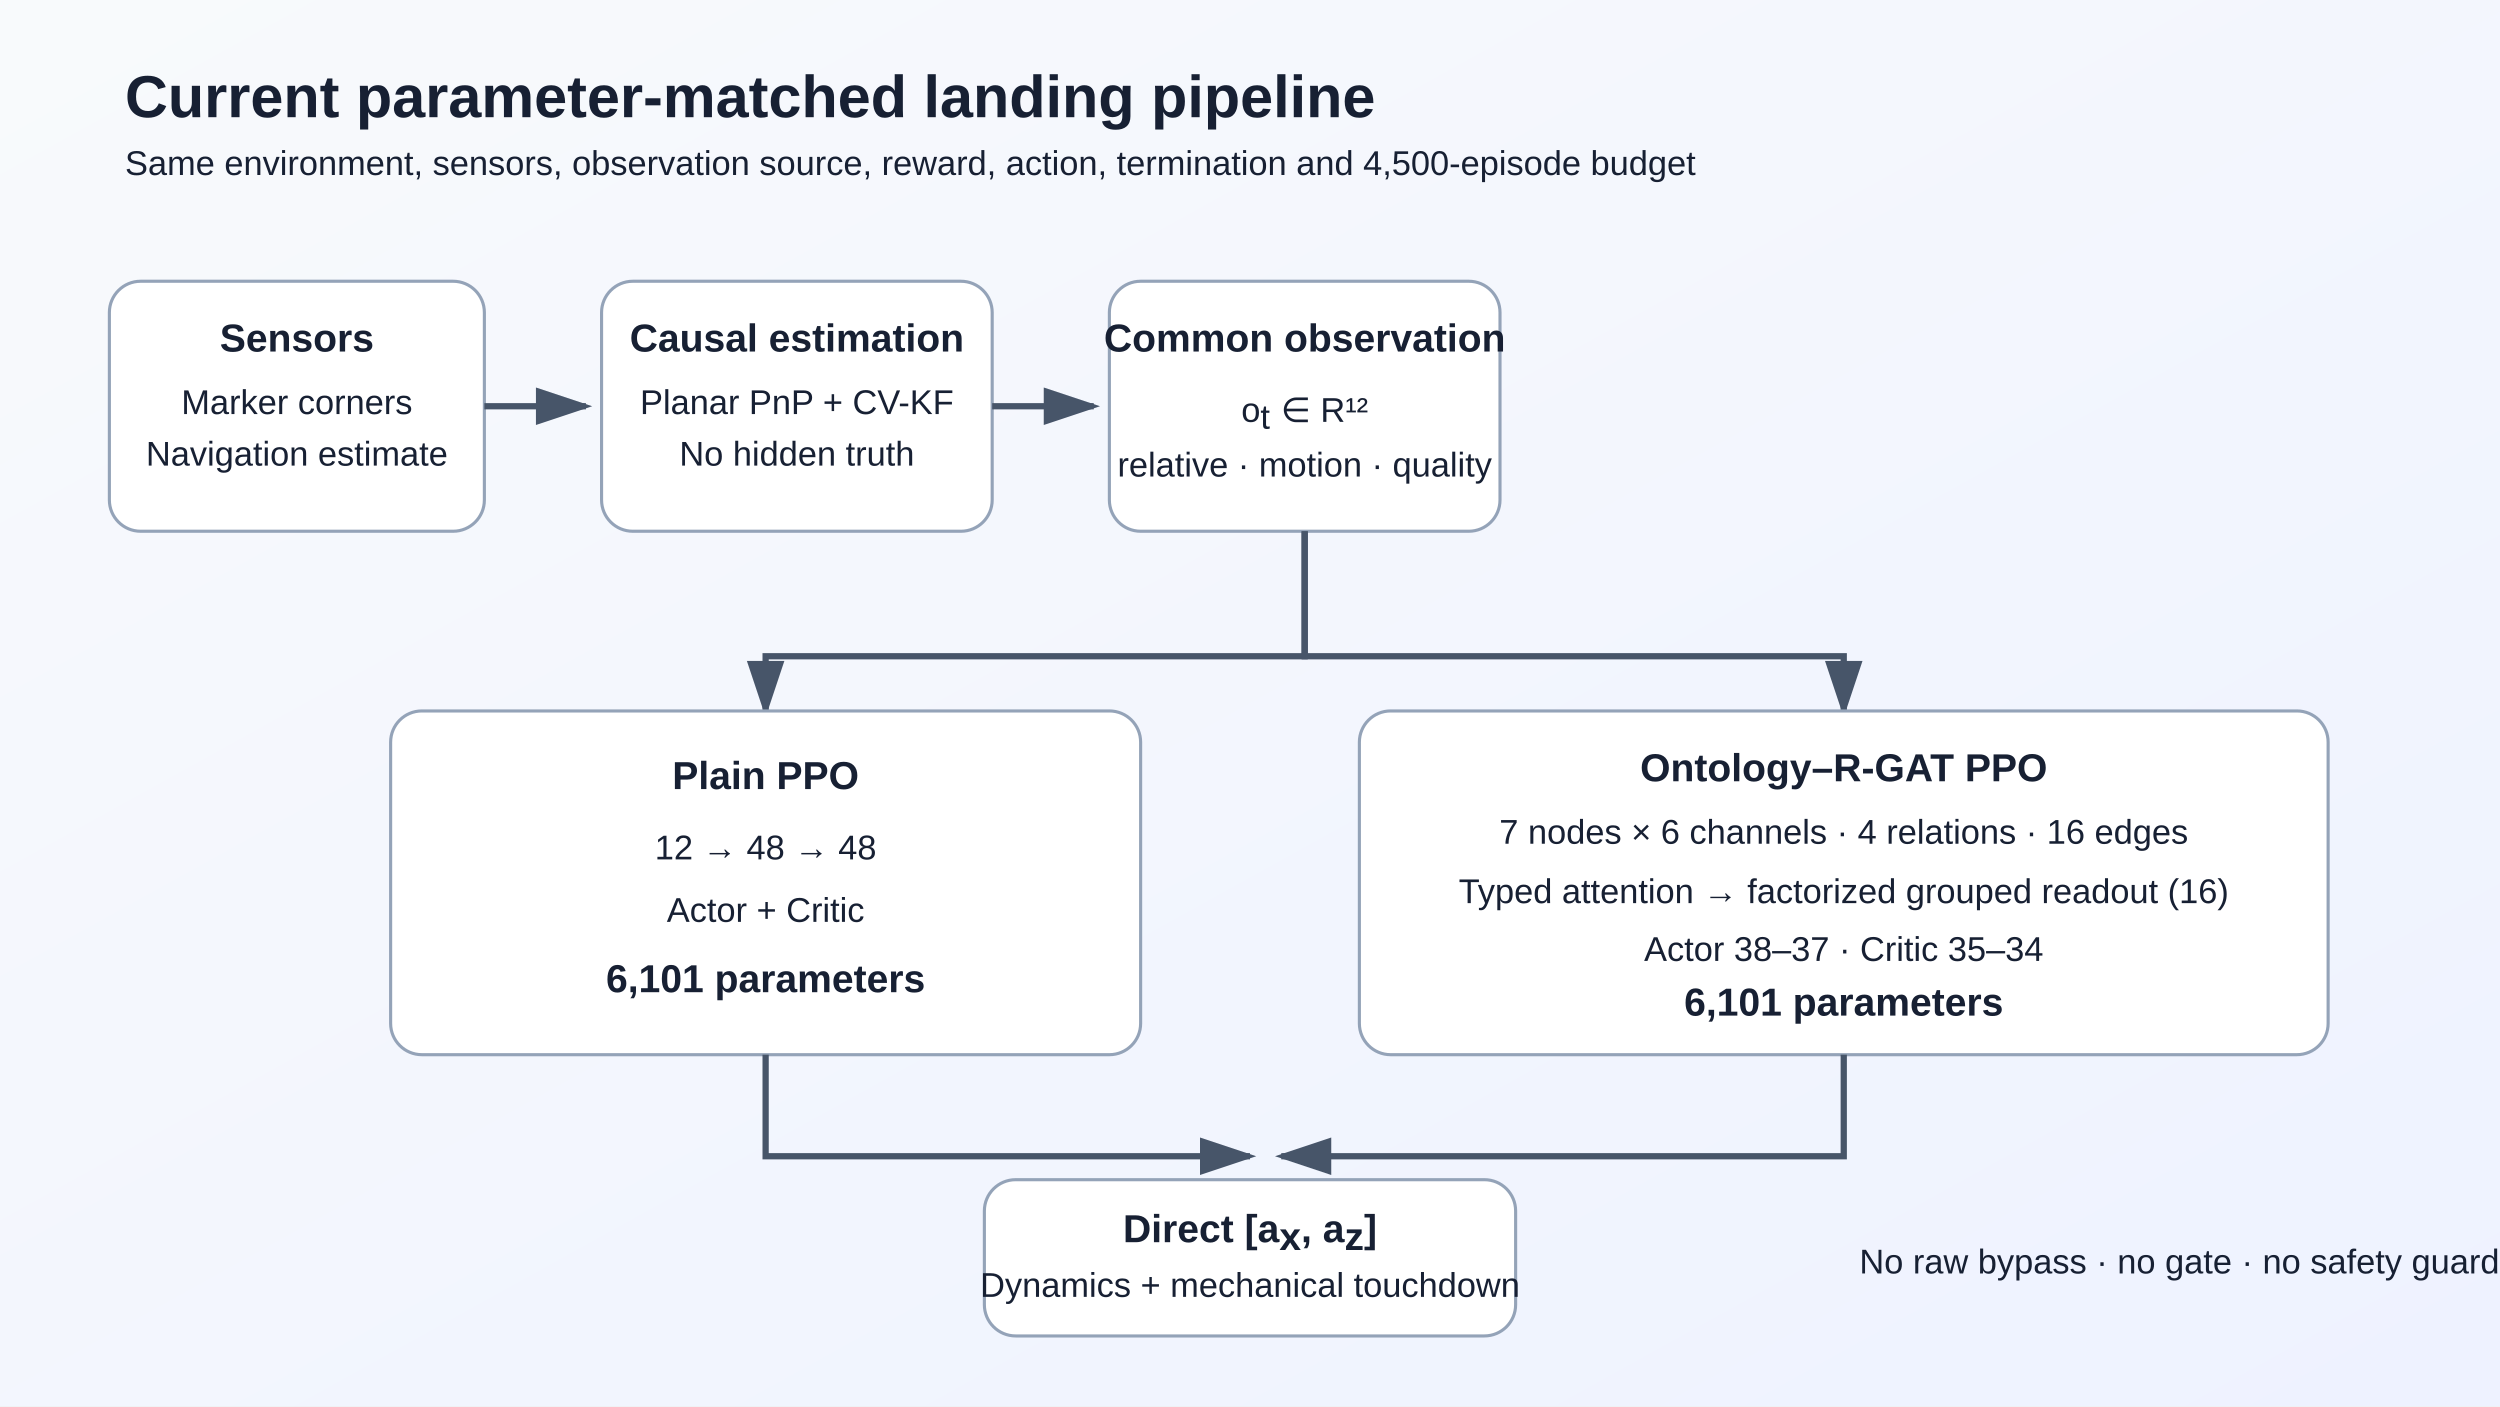
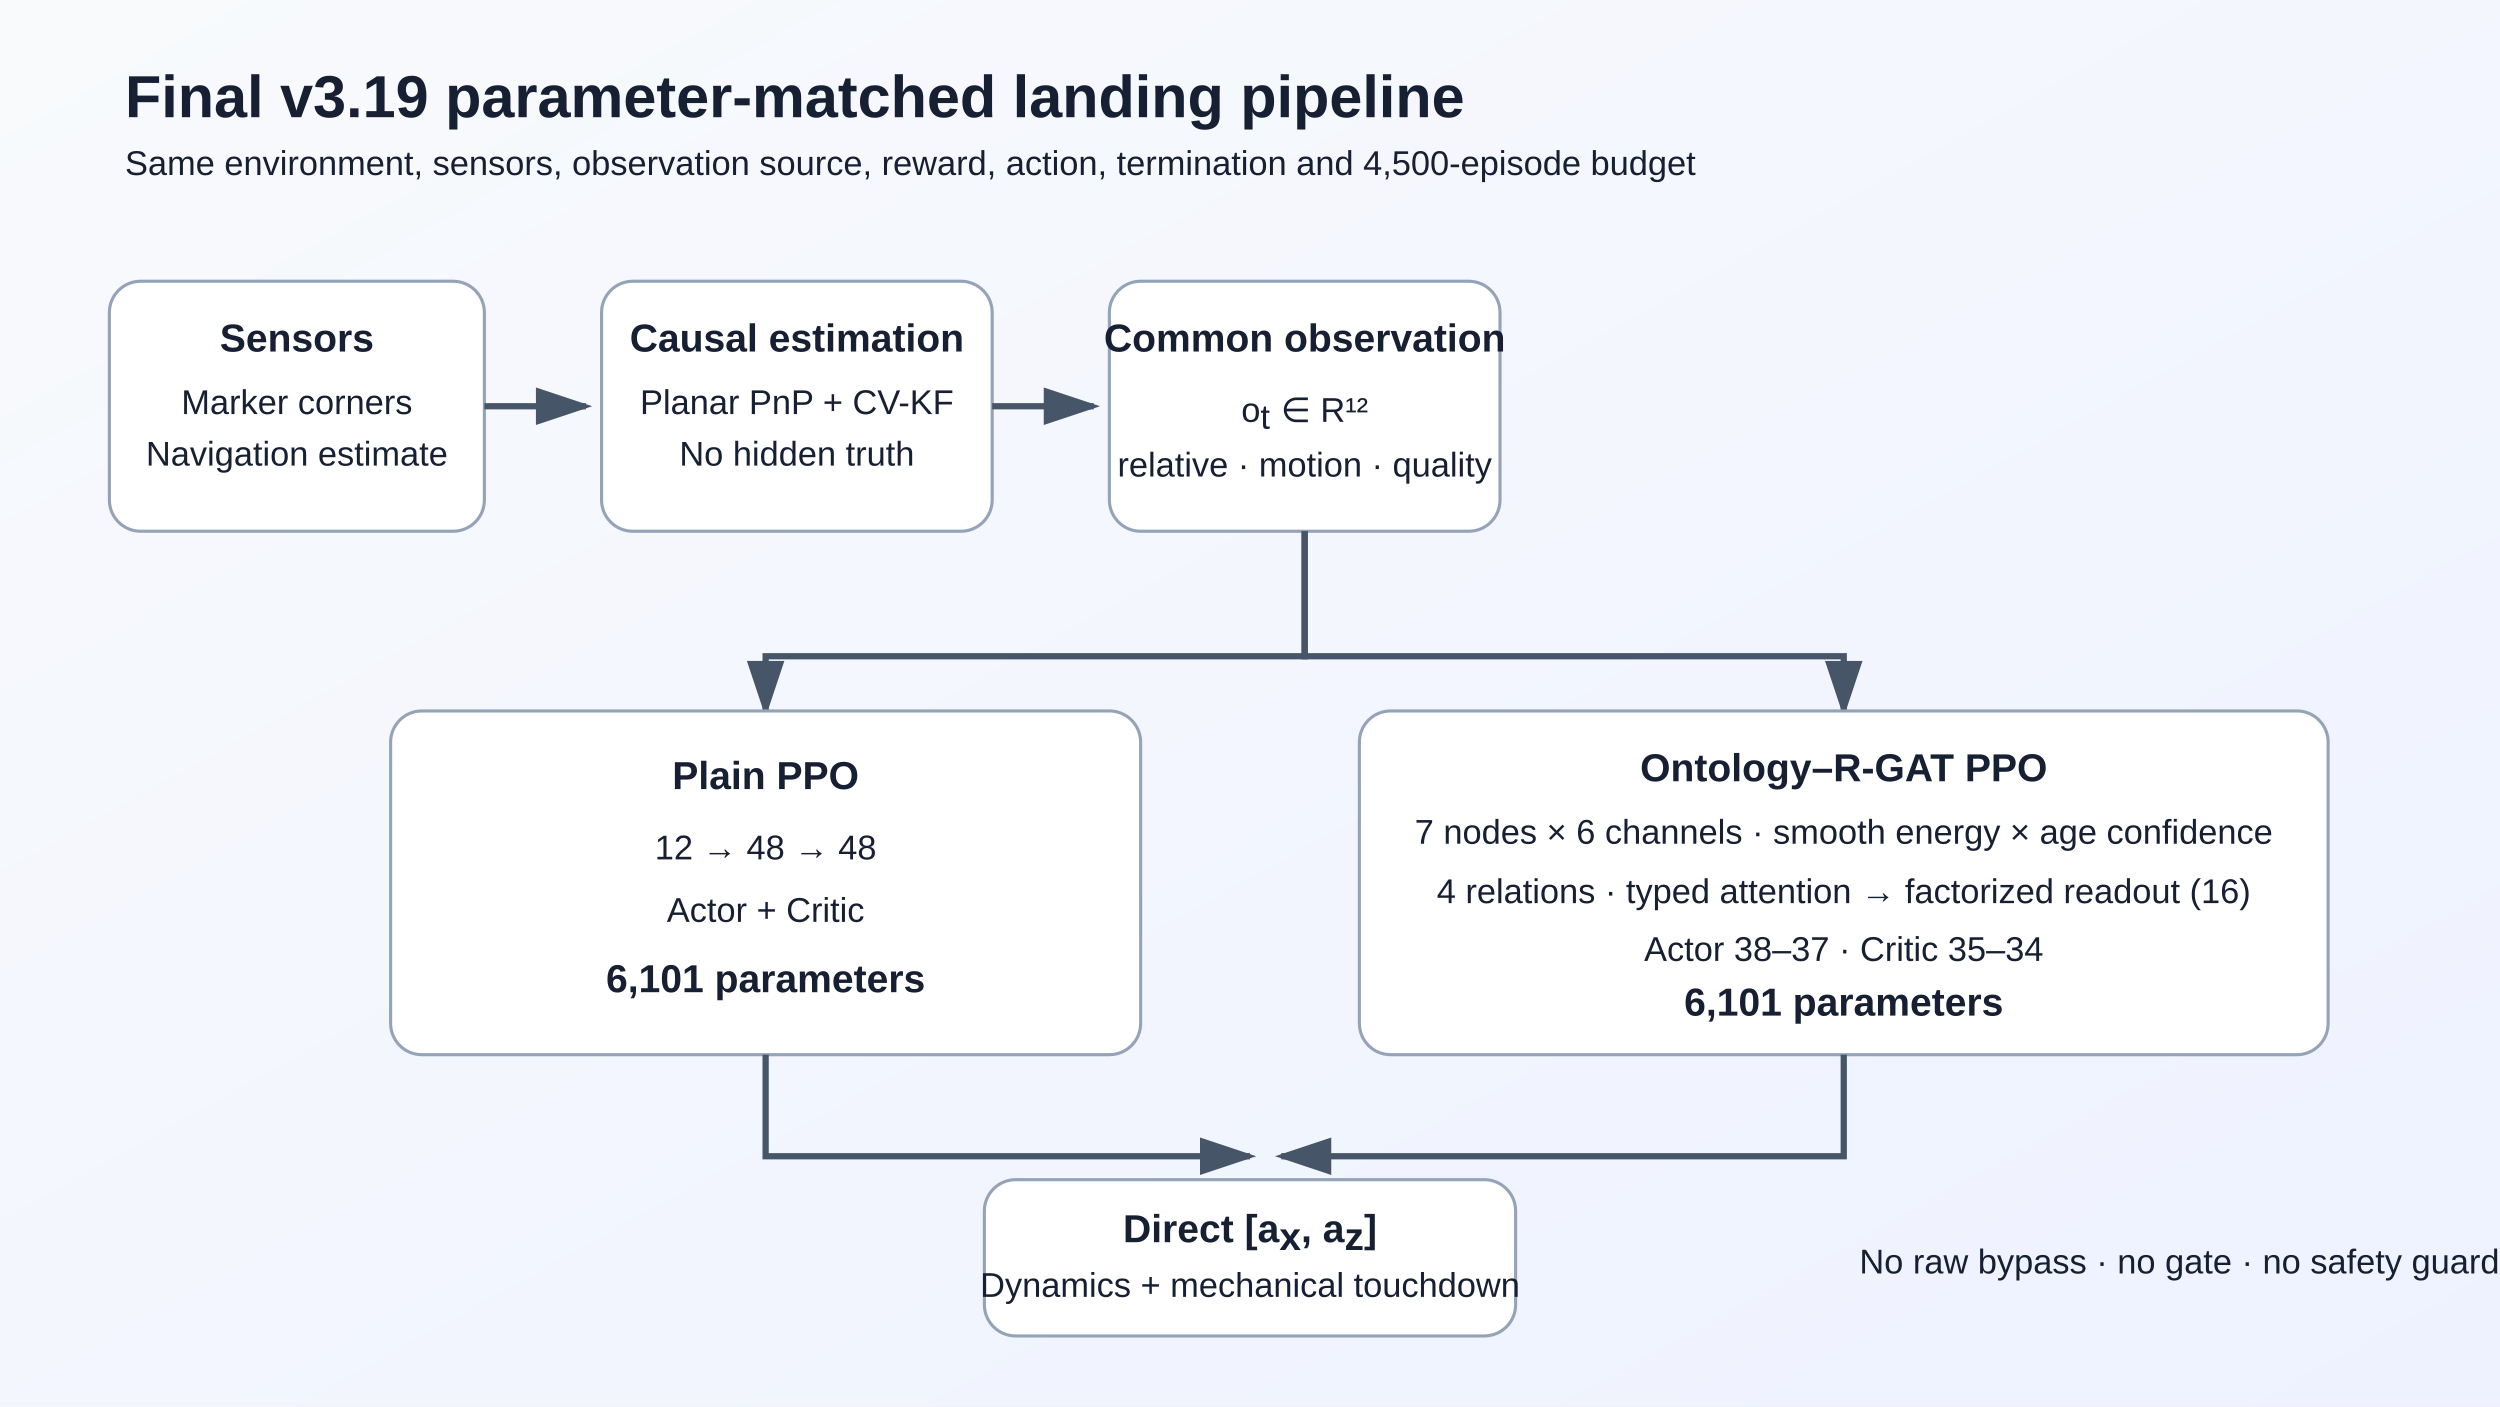
<svg xmlns="http://www.w3.org/2000/svg" width="1600" height="900" viewBox="0 0 1600 900">
  <defs>
    <linearGradient id="bg" x1="0" y1="0" x2="1" y2="1">
      <stop stop-color="#f8fafc" />
      <stop offset="1" stop-color="#eef2ff" />
    </linearGradient>
    <marker id="arrow" markerWidth="10" markerHeight="10" refX="8" refY="3" orient="auto">
      <path d="M0,0 L0,6 L9,3 z" fill="#475569" />
    </marker>
    <style>.t{font-family:Arial,'Noto Sans KR',sans-serif;fill:#172033}.h{font-size:38px;font-weight:700}.s{font-size:22px}.b{font-size:25px;font-weight:700}.box{fill:white;stroke:#94a3b8;stroke-width:2;rx:20}.arr{stroke:#475569;stroke-width:4;fill:none;marker-end:url(#arrow)}</style>
  </defs>
  <rect width="1600" height="900" fill="url(#bg)" />
-   <text x="80" y="75" class="t h">Current parameter-matched landing pipeline</text>
+   <text x="80" y="75" class="t h">Final v3.19 parameter-matched landing pipeline</text>
  <text x="80" y="112" class="t s">Same environment, sensors, observation source, reward, action, termination and 4,500-episode budget</text>
  <rect x="70" y="180" width="240" height="160" class="box" />
  <text x="190" y="225" text-anchor="middle" class="t b">Sensors</text>
  <text x="190" y="265" text-anchor="middle" class="t s">Marker corners</text>
  <text x="190" y="298" text-anchor="middle" class="t s">Navigation estimate</text>
  <rect x="385" y="180" width="250" height="160" class="box" />
  <text x="510" y="225" text-anchor="middle" class="t b">Causal estimation</text>
  <text x="510" y="265" text-anchor="middle" class="t s">Planar PnP + CV-KF</text>
  <text x="510" y="298" text-anchor="middle" class="t s">No hidden truth</text>
  <rect x="710" y="180" width="250" height="160" class="box" />
  <text x="835" y="225" text-anchor="middle" class="t b">Common observation</text>
  <text x="835" y="270" text-anchor="middle" class="t s">o<tspan baseline-shift="sub">t</tspan> ∈ R¹²</text>
  <text x="835" y="305" text-anchor="middle" class="t s">relative · motion · quality</text>
  <path d="M310 260 H375" class="arr" />
  <path d="M635 260 H700" class="arr" />
  <path d="M835 340 V420 H490 V455" class="arr" />
  <path d="M835 340 V420 H1180 V455" class="arr" />
  <rect x="250" y="455" width="480" height="220" class="box" stroke="#2563eb" />
  <text x="490" y="505" text-anchor="middle" class="t b" fill="#1d4ed8">Plain PPO</text>
  <text x="490" y="550" text-anchor="middle" class="t s">12 → 48 → 48</text>
  <text x="490" y="590" text-anchor="middle" class="t s">Actor + Critic</text>
  <text x="490" y="635" text-anchor="middle" class="t b">6,101 parameters</text>
  <rect x="870" y="455" width="620" height="220" class="box" stroke="#6d28d9" />
  <text x="1180" y="500" text-anchor="middle" class="t b" fill="#6d28d9">Ontology–R-GAT PPO</text>
-   <text x="1180" y="540" text-anchor="middle" class="t s">7 nodes × 6 channels · 4 relations · 16 edges</text>
-   <text x="1180" y="578" text-anchor="middle" class="t s">Typed attention → factorized grouped readout (16)</text>
+   <text x="1180" y="540" text-anchor="middle" class="t s">7 nodes × 6 channels · smooth energy × age confidence</text>
+   <text x="1180" y="578" text-anchor="middle" class="t s">4 relations · typed attention → factorized readout (16)</text>
  <text x="1180" y="615" text-anchor="middle" class="t s">Actor 38–37 · Critic 35–34</text>
  <text x="1180" y="650" text-anchor="middle" class="t b">6,101 parameters</text>
  <path d="M490 675 V740 H800" class="arr" />
  <path d="M1180 675 V740 H820" class="arr" />
  <rect x="630" y="755" width="340" height="100" class="box" />
  <text x="800" y="795" text-anchor="middle" class="t b">Direct [a<tspan baseline-shift="sub">x</tspan>, a<tspan baseline-shift="sub">z</tspan>]</text>
  <text x="800" y="830" text-anchor="middle" class="t s">Dynamics + mechanical touchdown</text>
  <text x="1190" y="815" class="t s" fill="#6d28d9">No raw bypass · no gate · no safety guard</text>
</svg>
